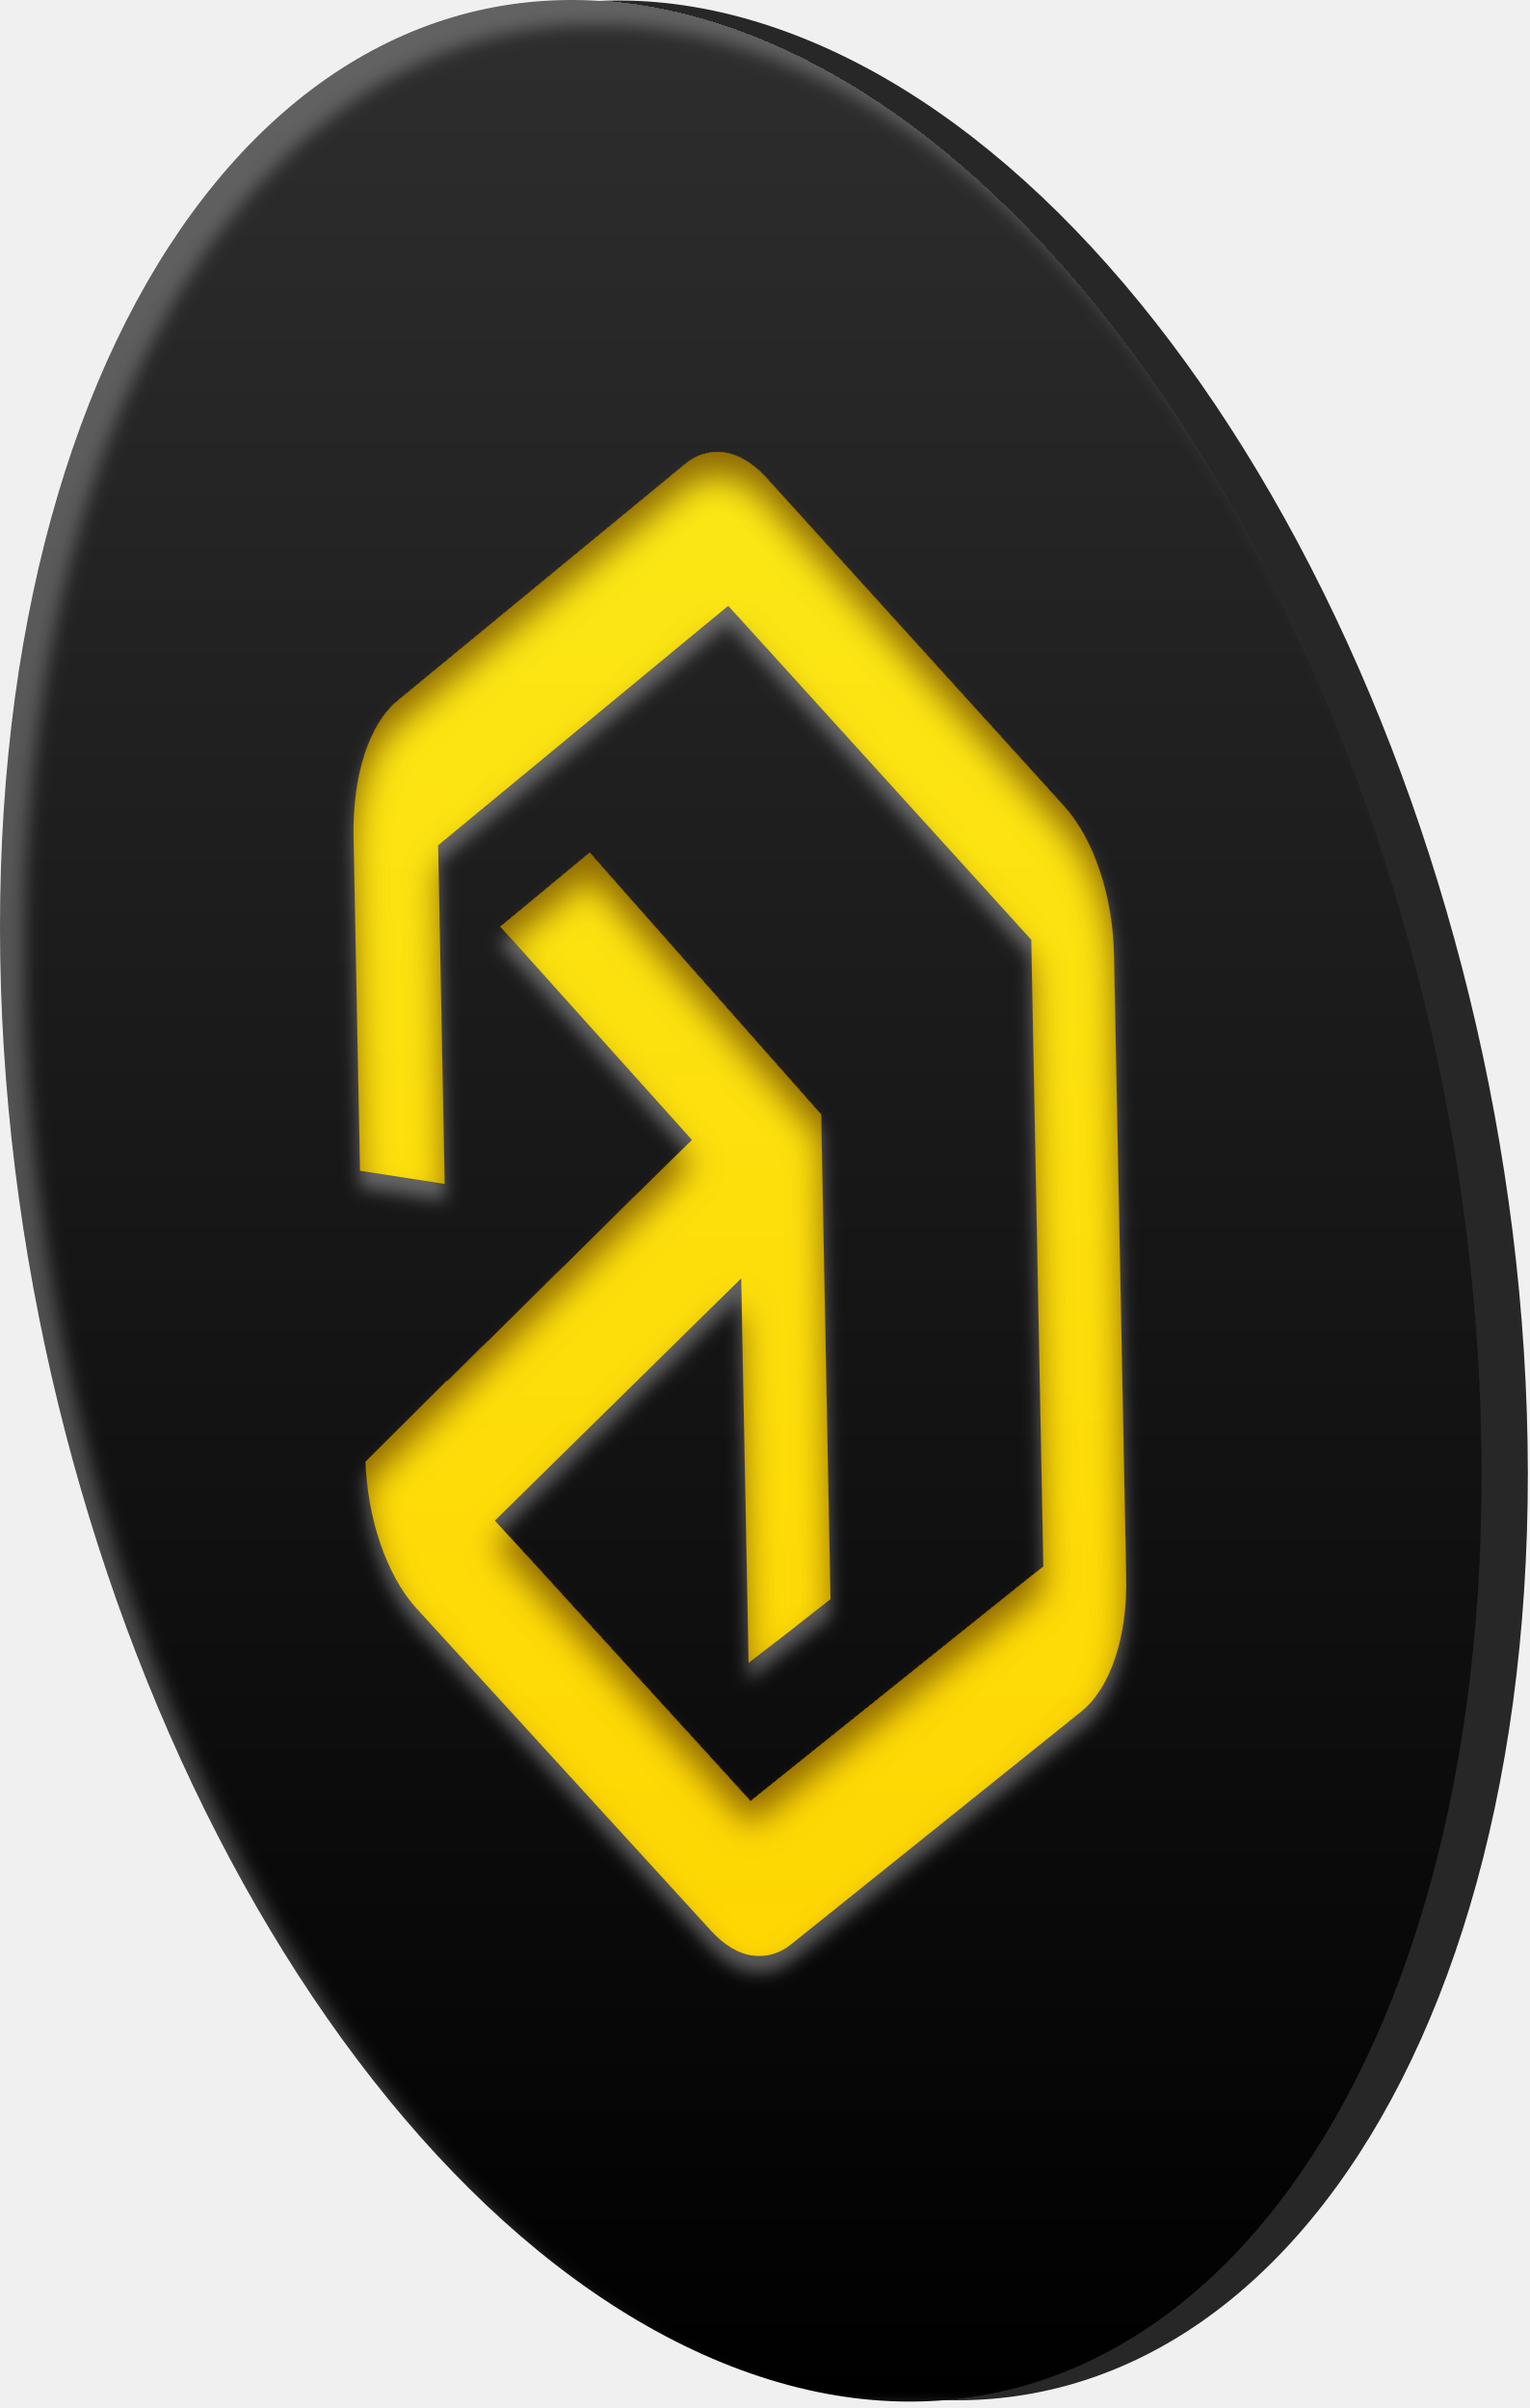
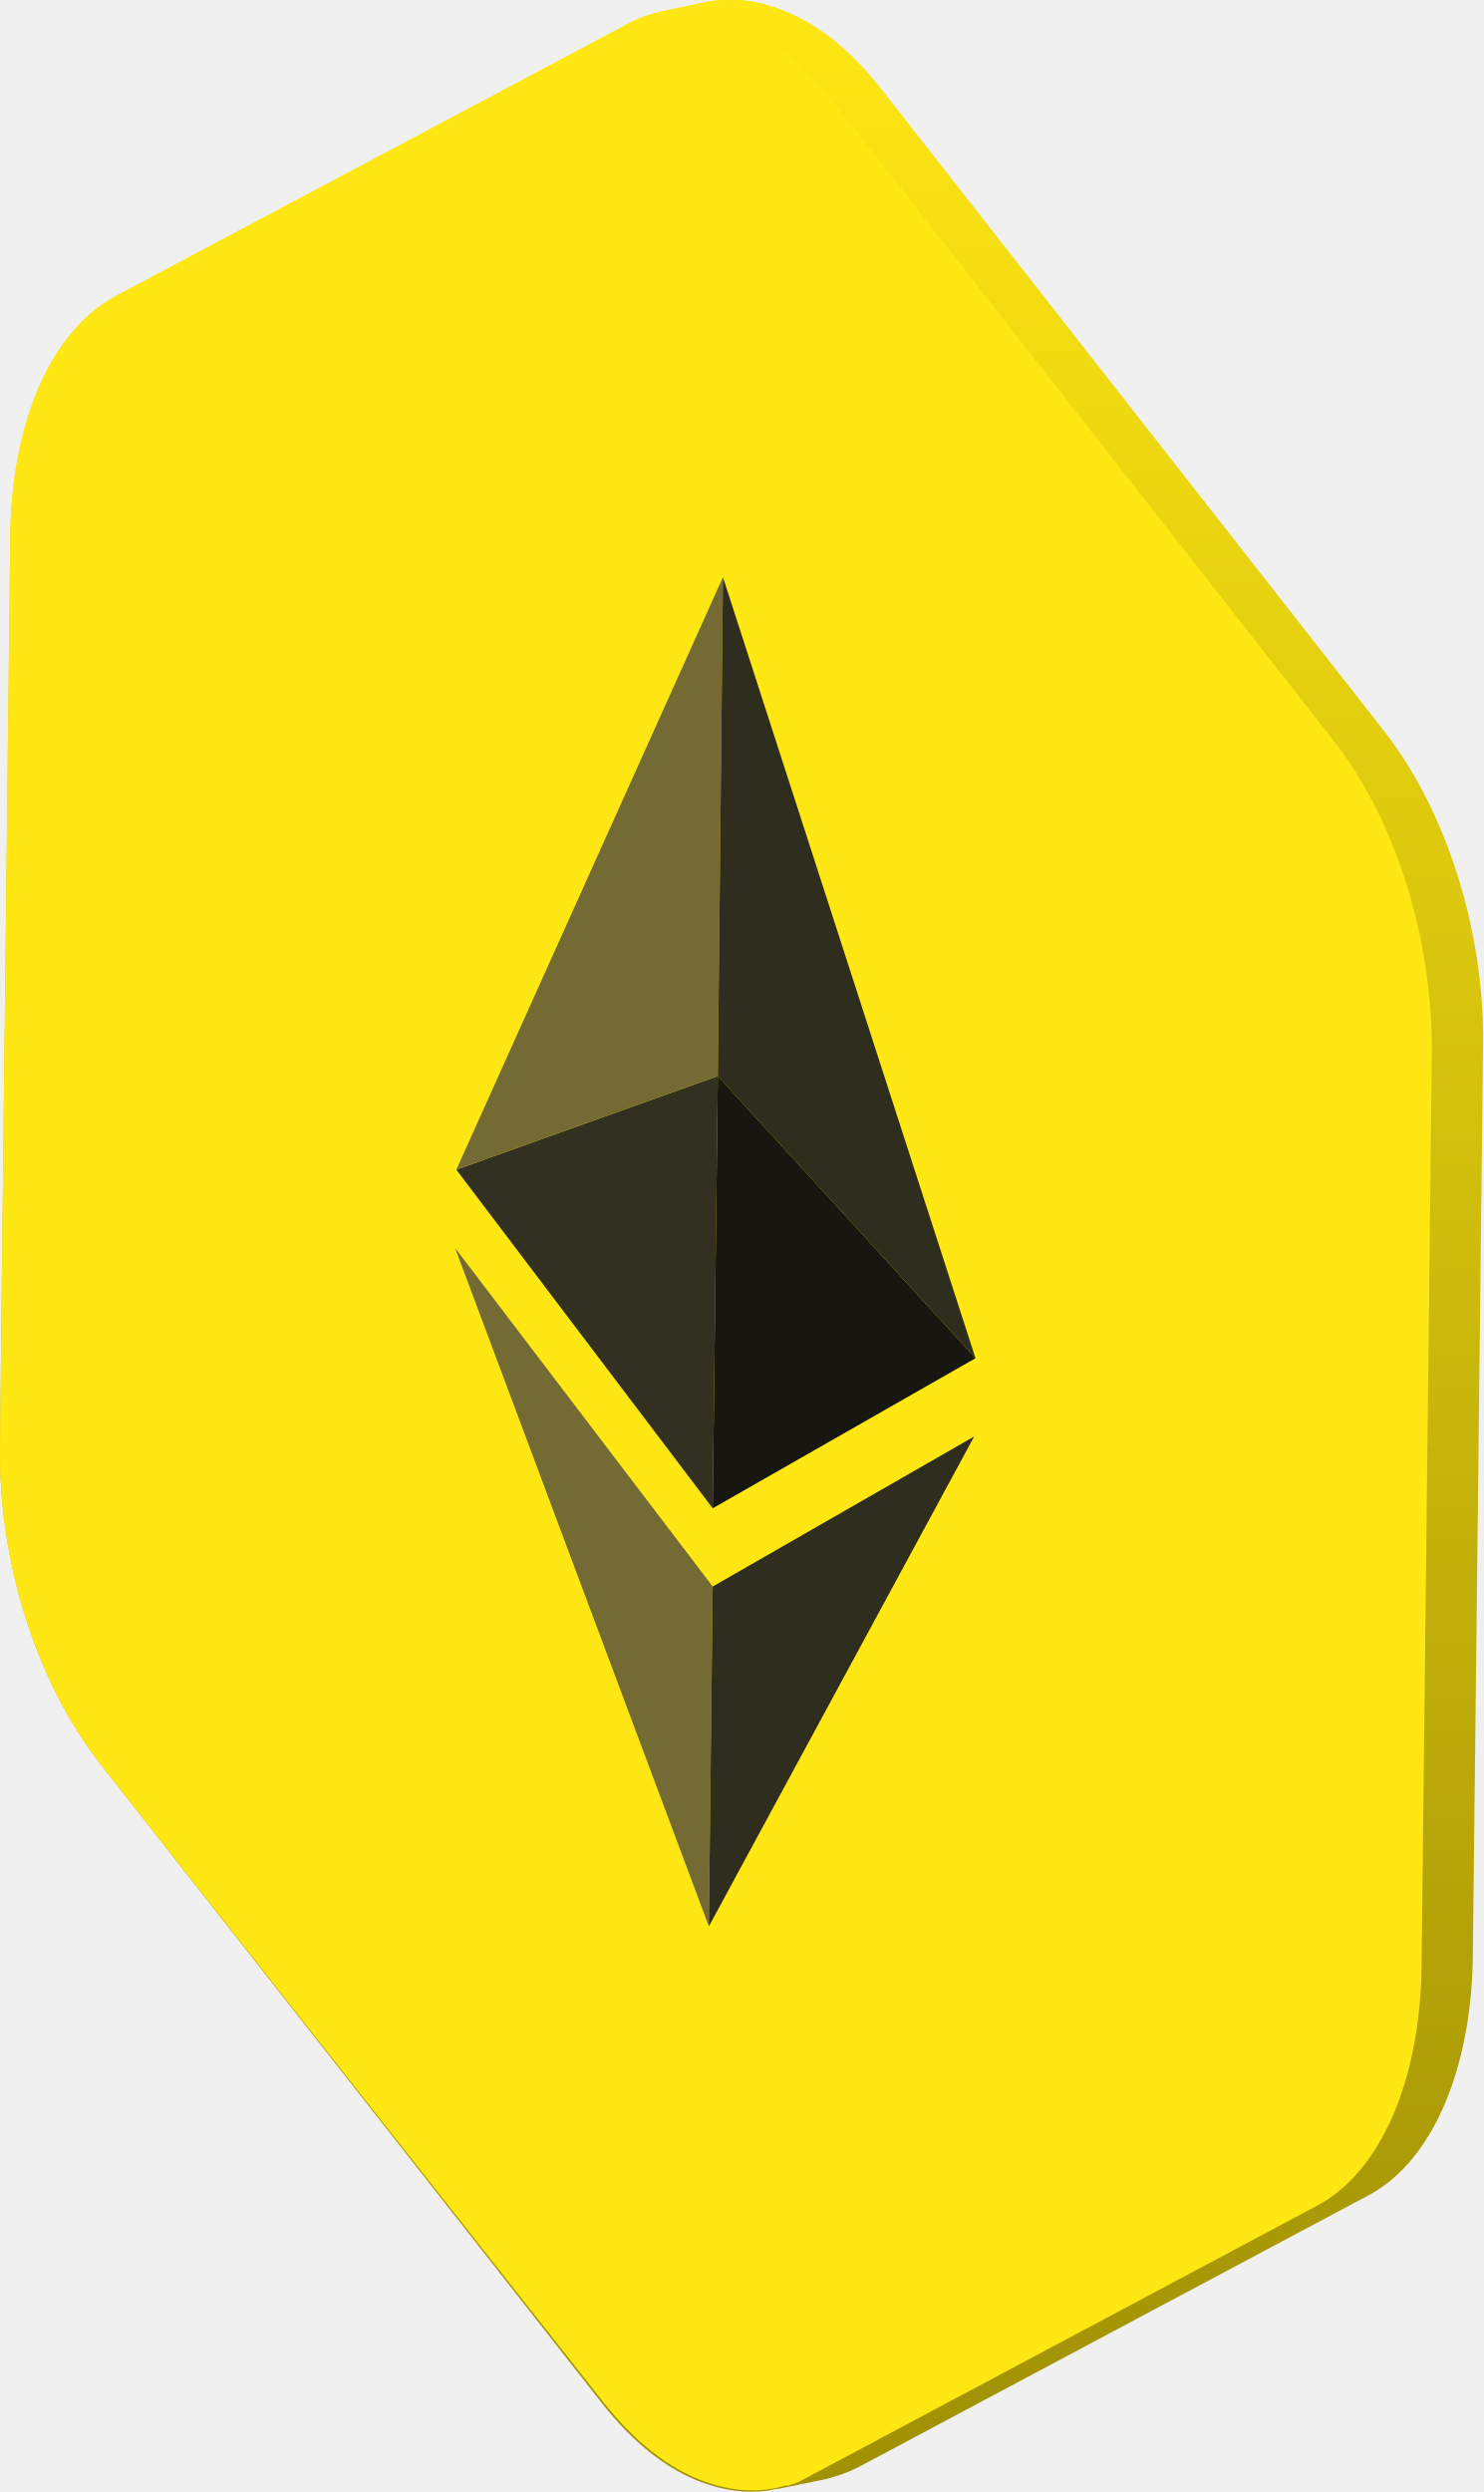
- <svg xmlns="http://www.w3.org/2000/svg" fill="none" viewBox="0 0 186 293">
-   <path fill="#272727" d="M95.79 3.912c49.689 18.314 90.001 96.803 90.061 175.291.061 78.489-40.25 127.286-89.939 109.033-49.688-18.314-90.06-96.803-90.06-175.353C5.79 34.395 46.102-14.402 95.79 3.912z" />
-   <g filter="url(#dsazxcvxcdfs)">
-     <path fill="url(#vdfbfdwe)" d="M90.056 3.852c49.754 18.328 90.118 96.877 90.179 175.425.061 78.549-40.303 127.383-90.057 109.115C40.425 270.065 0 191.516 0 112.907-.06 34.358 40.303-14.476 90.056 3.852z" />
-   </g>
-   <g filter="url(#fbdvbrfvxz)">
-     <path fill="url(#brgerdshrtjgh)" d="M88.128 55.056c-1.696-.227-3.393.228-4.863 1.48l-34.832 28.68c-3.506 2.844-5.542 9.104-5.428 16.501l.791 40.743 10.291 1.593-.791-41.198L88.58 73.721l.112.114 36.755 40.515 1.471 76.25-35.624 28.566-31.1-34.142 29.969-29.476.904 46.774 4.298-3.3 5.655-4.439-1.131-58.952-28.16-31.865-10.857 8.99 23.297 25.948-29.743 29.362v-.113l-9.952 9.901c.226 7.056 2.6 13.77 5.993 17.64l36.077 39.491c1.583 1.707 3.28 2.731 4.976 2.959 1.696.227 3.393-.228 4.863-1.48l35.171-28.224c3.506-2.845 5.655-9.104 5.429-16.616l-1.47-75.226c-.114-7.397-2.488-14.339-6.107-18.323l-36.303-40.06c-1.583-1.707-3.393-2.731-4.976-2.959z" />
+ <svg xmlns="http://www.w3.org/2000/svg" width="200" height="336" viewBox="0 0 200 336" fill="none">
+   <g clip-path="url(#clip0)">
+     <path d="M200 140.764L198.617 263.716C198.445 279.107 193.086 291.557 184.443 296.053L115.644 332.714C114.261 333.406 112.706 333.925 111.323 334.271L104.581 335.654C104.754 335.654 104.927 335.481 105.1 335.481C101.815 336.346 98.358 336 94.901 334.789C90.061 333.06 85.394 329.429 81.072 323.895L13.483 237.777C5.013 226.882 -0.173 210.8 0 195.236L1.383 72.284C1.556 56.893 6.915 44.615 15.558 39.947L84.529 3.286C86.085 2.421 87.641 1.902 89.197 1.556H89.024L95.592 0.173C98.704 -0.346 101.988 -2.18675e-05 105.1 1.21C109.94 2.94 114.607 6.571 118.929 12.105L186.517 98.396C194.987 109.118 200.173 125.373 200 140.764Z" fill="url(#linear_gradient1)" />
+     <path d="M193.086 142.149L191.703 265.101C191.53 280.491 186.171 292.942 177.528 297.438L108.73 334.099C108.038 334.445 107.52 334.791 106.828 334.964C106.655 334.964 106.483 335.137 106.31 335.137H106.137H105.964C105.791 335.137 105.445 335.31 105.273 335.31C101.988 336.174 98.531 335.828 95.074 334.618C90.234 332.889 85.566 329.257 81.245 323.723L13.483 237.778C5.013 226.883 -0.173 210.801 0 195.238L1.383 72.285C1.556 56.895 6.915 44.617 15.558 39.948L84.529 3.287C86.085 2.422 87.641 1.904 89.197 1.558C89.888 1.385 90.579 1.385 91.098 1.385C91.444 1.385 91.789 1.385 92.135 1.385C94.21 1.385 96.284 1.731 98.358 2.595C103.198 4.325 107.865 7.956 112.187 13.49L179.776 99.781C188.246 110.503 193.259 126.758 193.086 142.149Z" fill="#FEE713" />
+     <path d="M61.365 168.26L96.11 213.913L95.592 259.739L61.365 168.26Z" fill="#736B33" />
+     <path d="M96.802 145.088L96.11 203.365L61.538 157.712L96.802 145.088Z" fill="#323020" />
+     <path d="M97.493 77.818L96.802 145.088L61.538 157.711L97.493 77.818Z" fill="#736B33" />
+     <path d="M131.374 193.68L95.592 259.738L96.11 213.912L131.374 193.68Z" fill="#2E2D1E" />
+     <path d="M97.493 77.818L131.547 183.132L96.802 145.088L97.493 77.818Z" fill="#2E2D1E" />
+     <path d="M96.802 145.088L131.547 183.132L96.11 203.365L96.802 145.088Z" fill="#171610" />
  </g>
  <defs>
-     <linearGradient id="vdfbfdwe" x1="90.117" x2="90.117" y1="0" y2="292.222" gradientUnits="userSpaceOnUse">
-       <stop stop-color="#2E2E2E" />
-       <stop offset="1" />
+     <linearGradient id="linear_gradient1" x1="100" y1="-0.061" x2="100" y2="335.961" gradientUnits="userSpaceOnUse">
+       <stop stop-color="#FEE713" />
+       <stop offset="1" stop-color="#9F9005" />
    </linearGradient>
-     <linearGradient id="brgerdshrtjgh" x1="90" x2="90" y1="55" y2="256.991" gradientUnits="userSpaceOnUse">
-       <stop stop-color="#FBE716" />
-       <stop offset="1" stop-color="#FFD500" />
-     </linearGradient>
-     <filter id="dsazxcvxcdfs" width="182.235" height="294.222" x="0" y="0" color-interpolation-filters="sRGB" filterUnits="userSpaceOnUse">
-       <feFlood flood-opacity="0" result="BackgroundImageFix" />
-       <feBlend in="SourceGraphic" in2="BackgroundImageFix" result="shape" />
-       <feColorMatrix in="SourceAlpha" result="hardAlpha" values="0 0 0 0 0 0 0 0 0 0 0 0 0 0 0 0 0 0 127 0" />
-       <feOffset dx="3" dy="3" />
-       <feGaussianBlur stdDeviation="1" />
-       <feComposite in2="hardAlpha" k2="-1" k3="1" operator="arithmetic" />
-       <feColorMatrix values="0 0 0 0 1 0 0 0 0 1 0 0 0 0 1 0 0 0 0.25 0" />
-       <feBlend in2="shape" result="effect1_innerShadow" />
-     </filter>
-     <filter id="fbdvbrfvxz" width="98" height="187" x="41" y="55" color-interpolation-filters="sRGB" filterUnits="userSpaceOnUse">
-       <feFlood flood-opacity="0" result="BackgroundImageFix" />
-       <feColorMatrix in="SourceAlpha" values="0 0 0 0 0 0 0 0 0 0 0 0 0 0 0 0 0 0 127 0" />
-       <feOffset dy="2" />
-       <feGaussianBlur stdDeviation="1" />
-       <feColorMatrix values="0 0 0 0 1 0 0 0 0 1 0 0 0 0 1 0 0 0 0.33 0" />
-       <feBlend in2="BackgroundImageFix" result="effect1_dropShadow" />
-       <feBlend in="SourceGraphic" in2="effect1_dropShadow" result="shape" />
-       <feColorMatrix in="SourceAlpha" result="hardAlpha" values="0 0 0 0 0 0 0 0 0 0 0 0 0 0 0 0 0 0 127 0" />
-       <feOffset dy="3" />
-       <feGaussianBlur stdDeviation="2" />
-       <feComposite in2="hardAlpha" k2="-1" k3="1" operator="arithmetic" />
-       <feColorMatrix values="0 0 0 0 0.433 0 0 0 0 0.286 0 0 0 0 0 0 0 0 0.78 0" />
-       <feBlend in2="shape" result="effect2_innerShadow" />
-     </filter>
+     <clipPath id="clip0">
+       <rect width="200" height="336" fill="white" />
+     </clipPath>
  </defs>
</svg>
